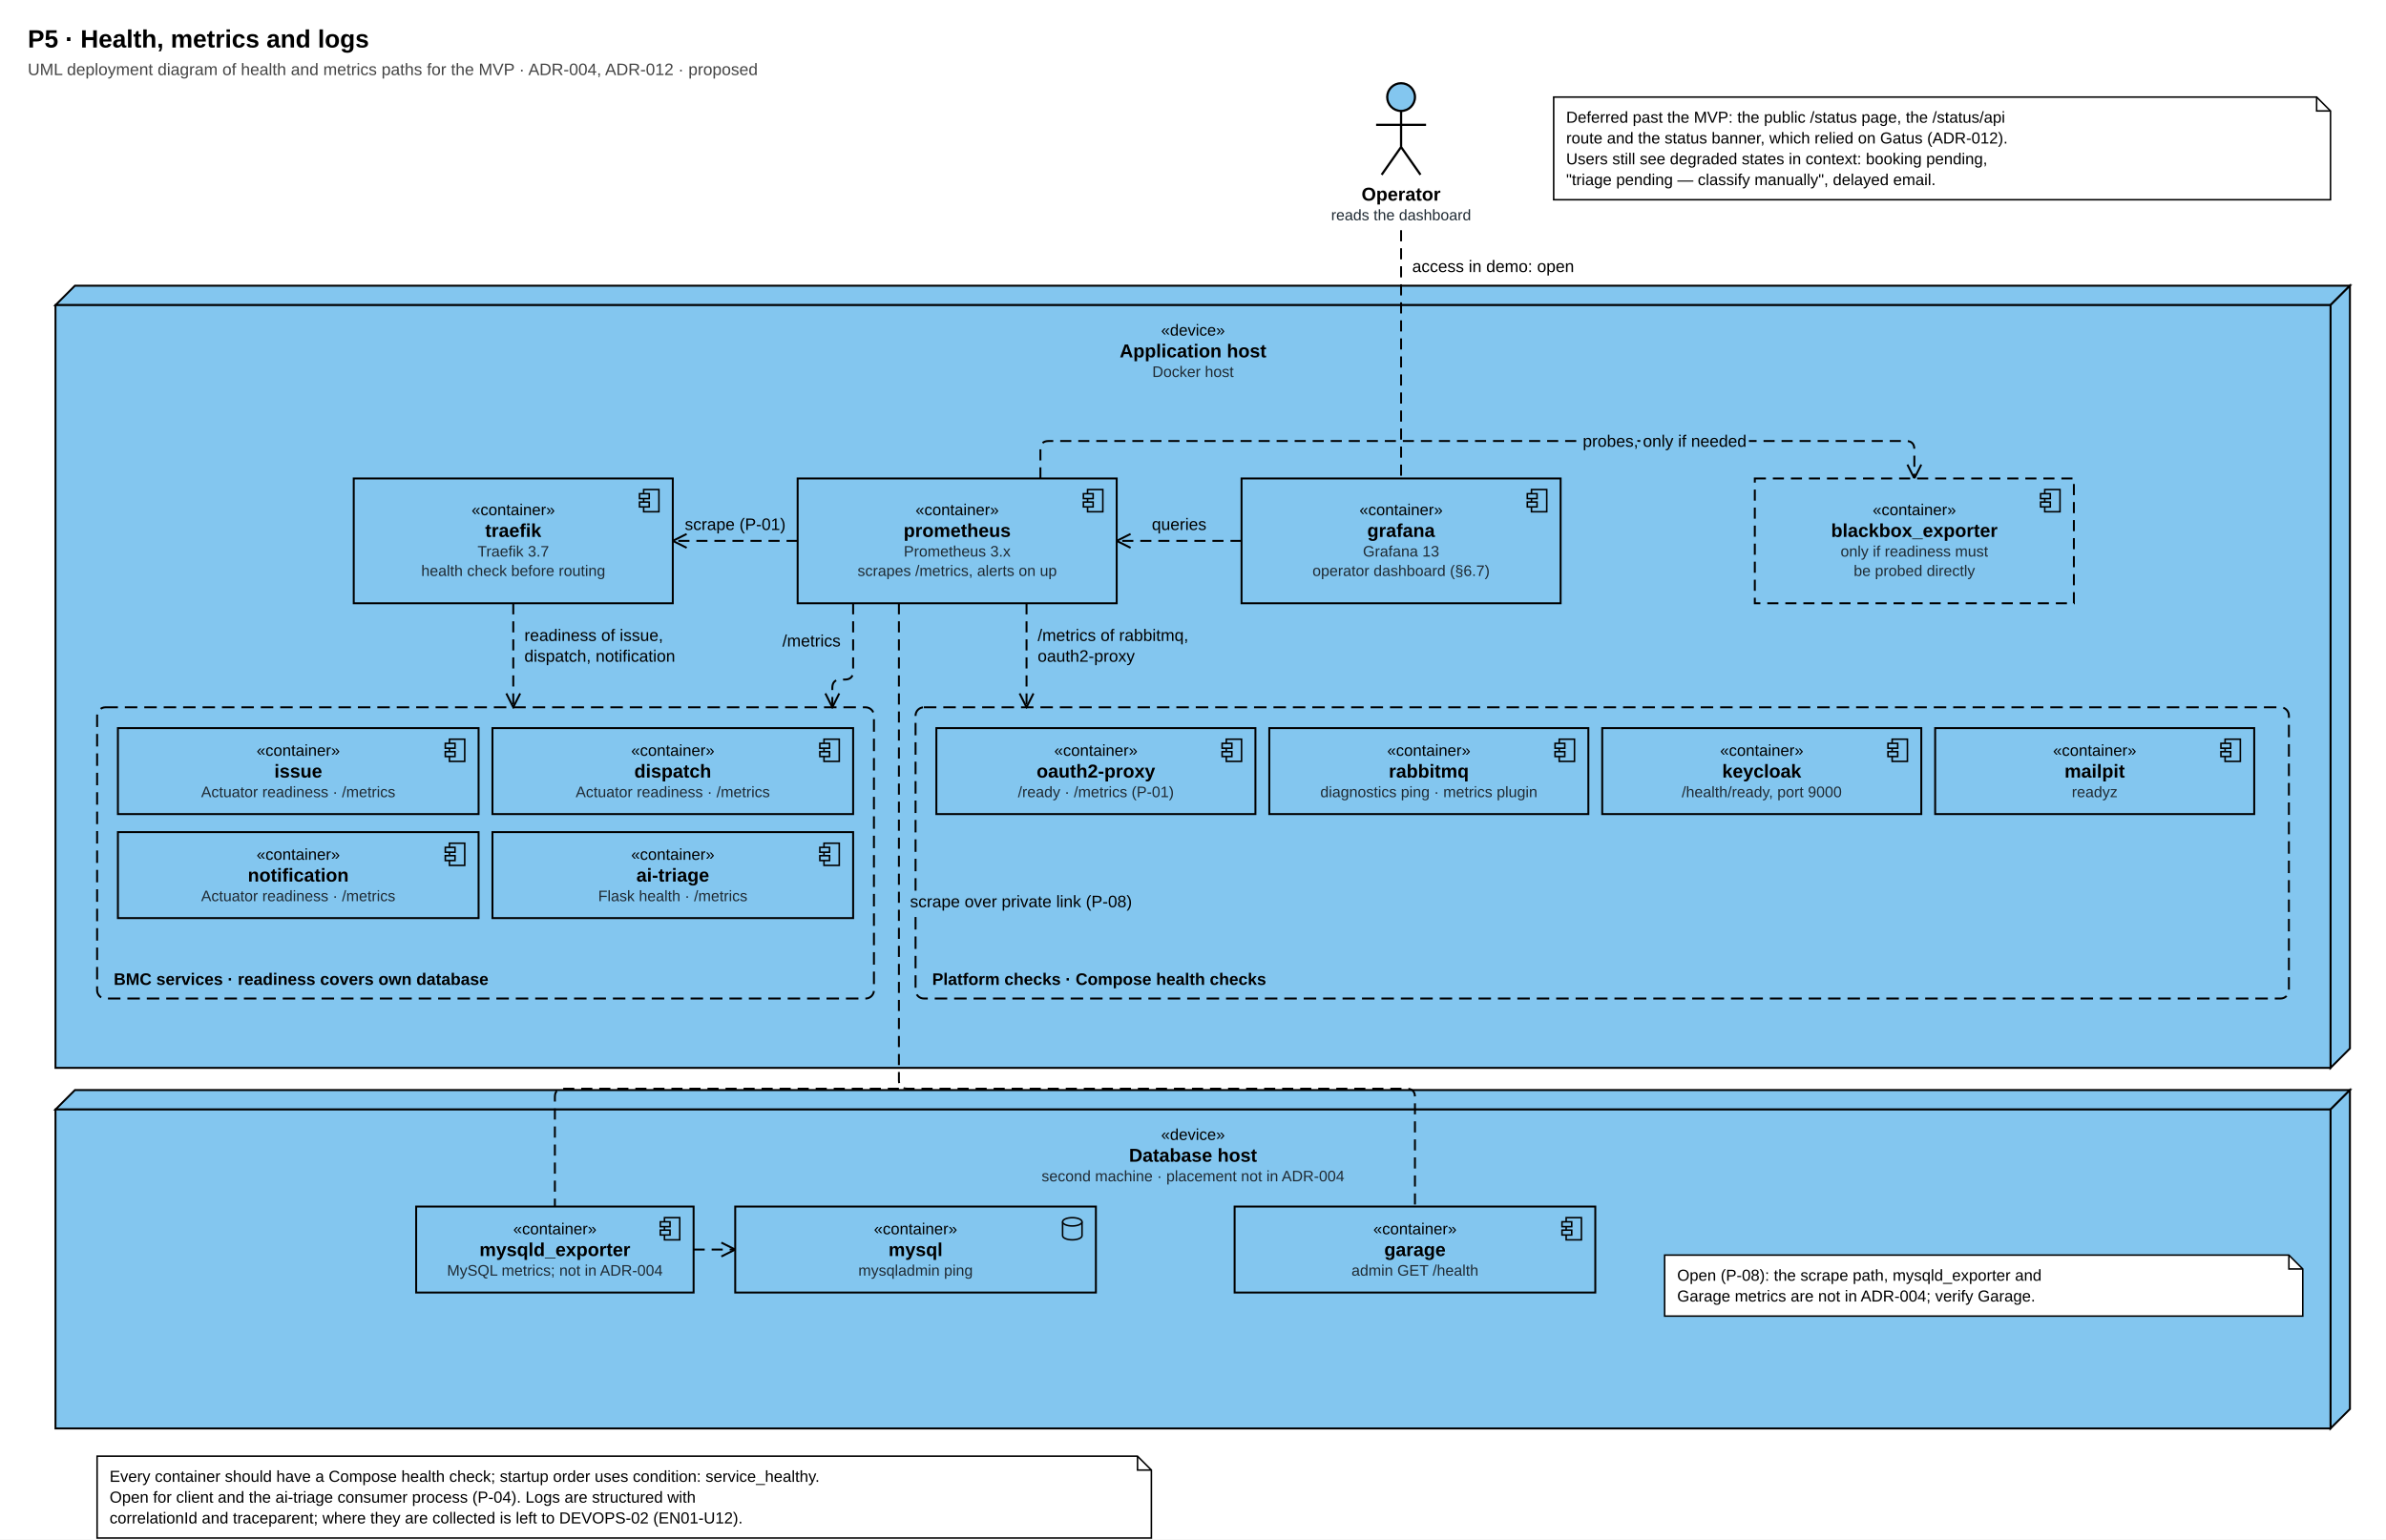
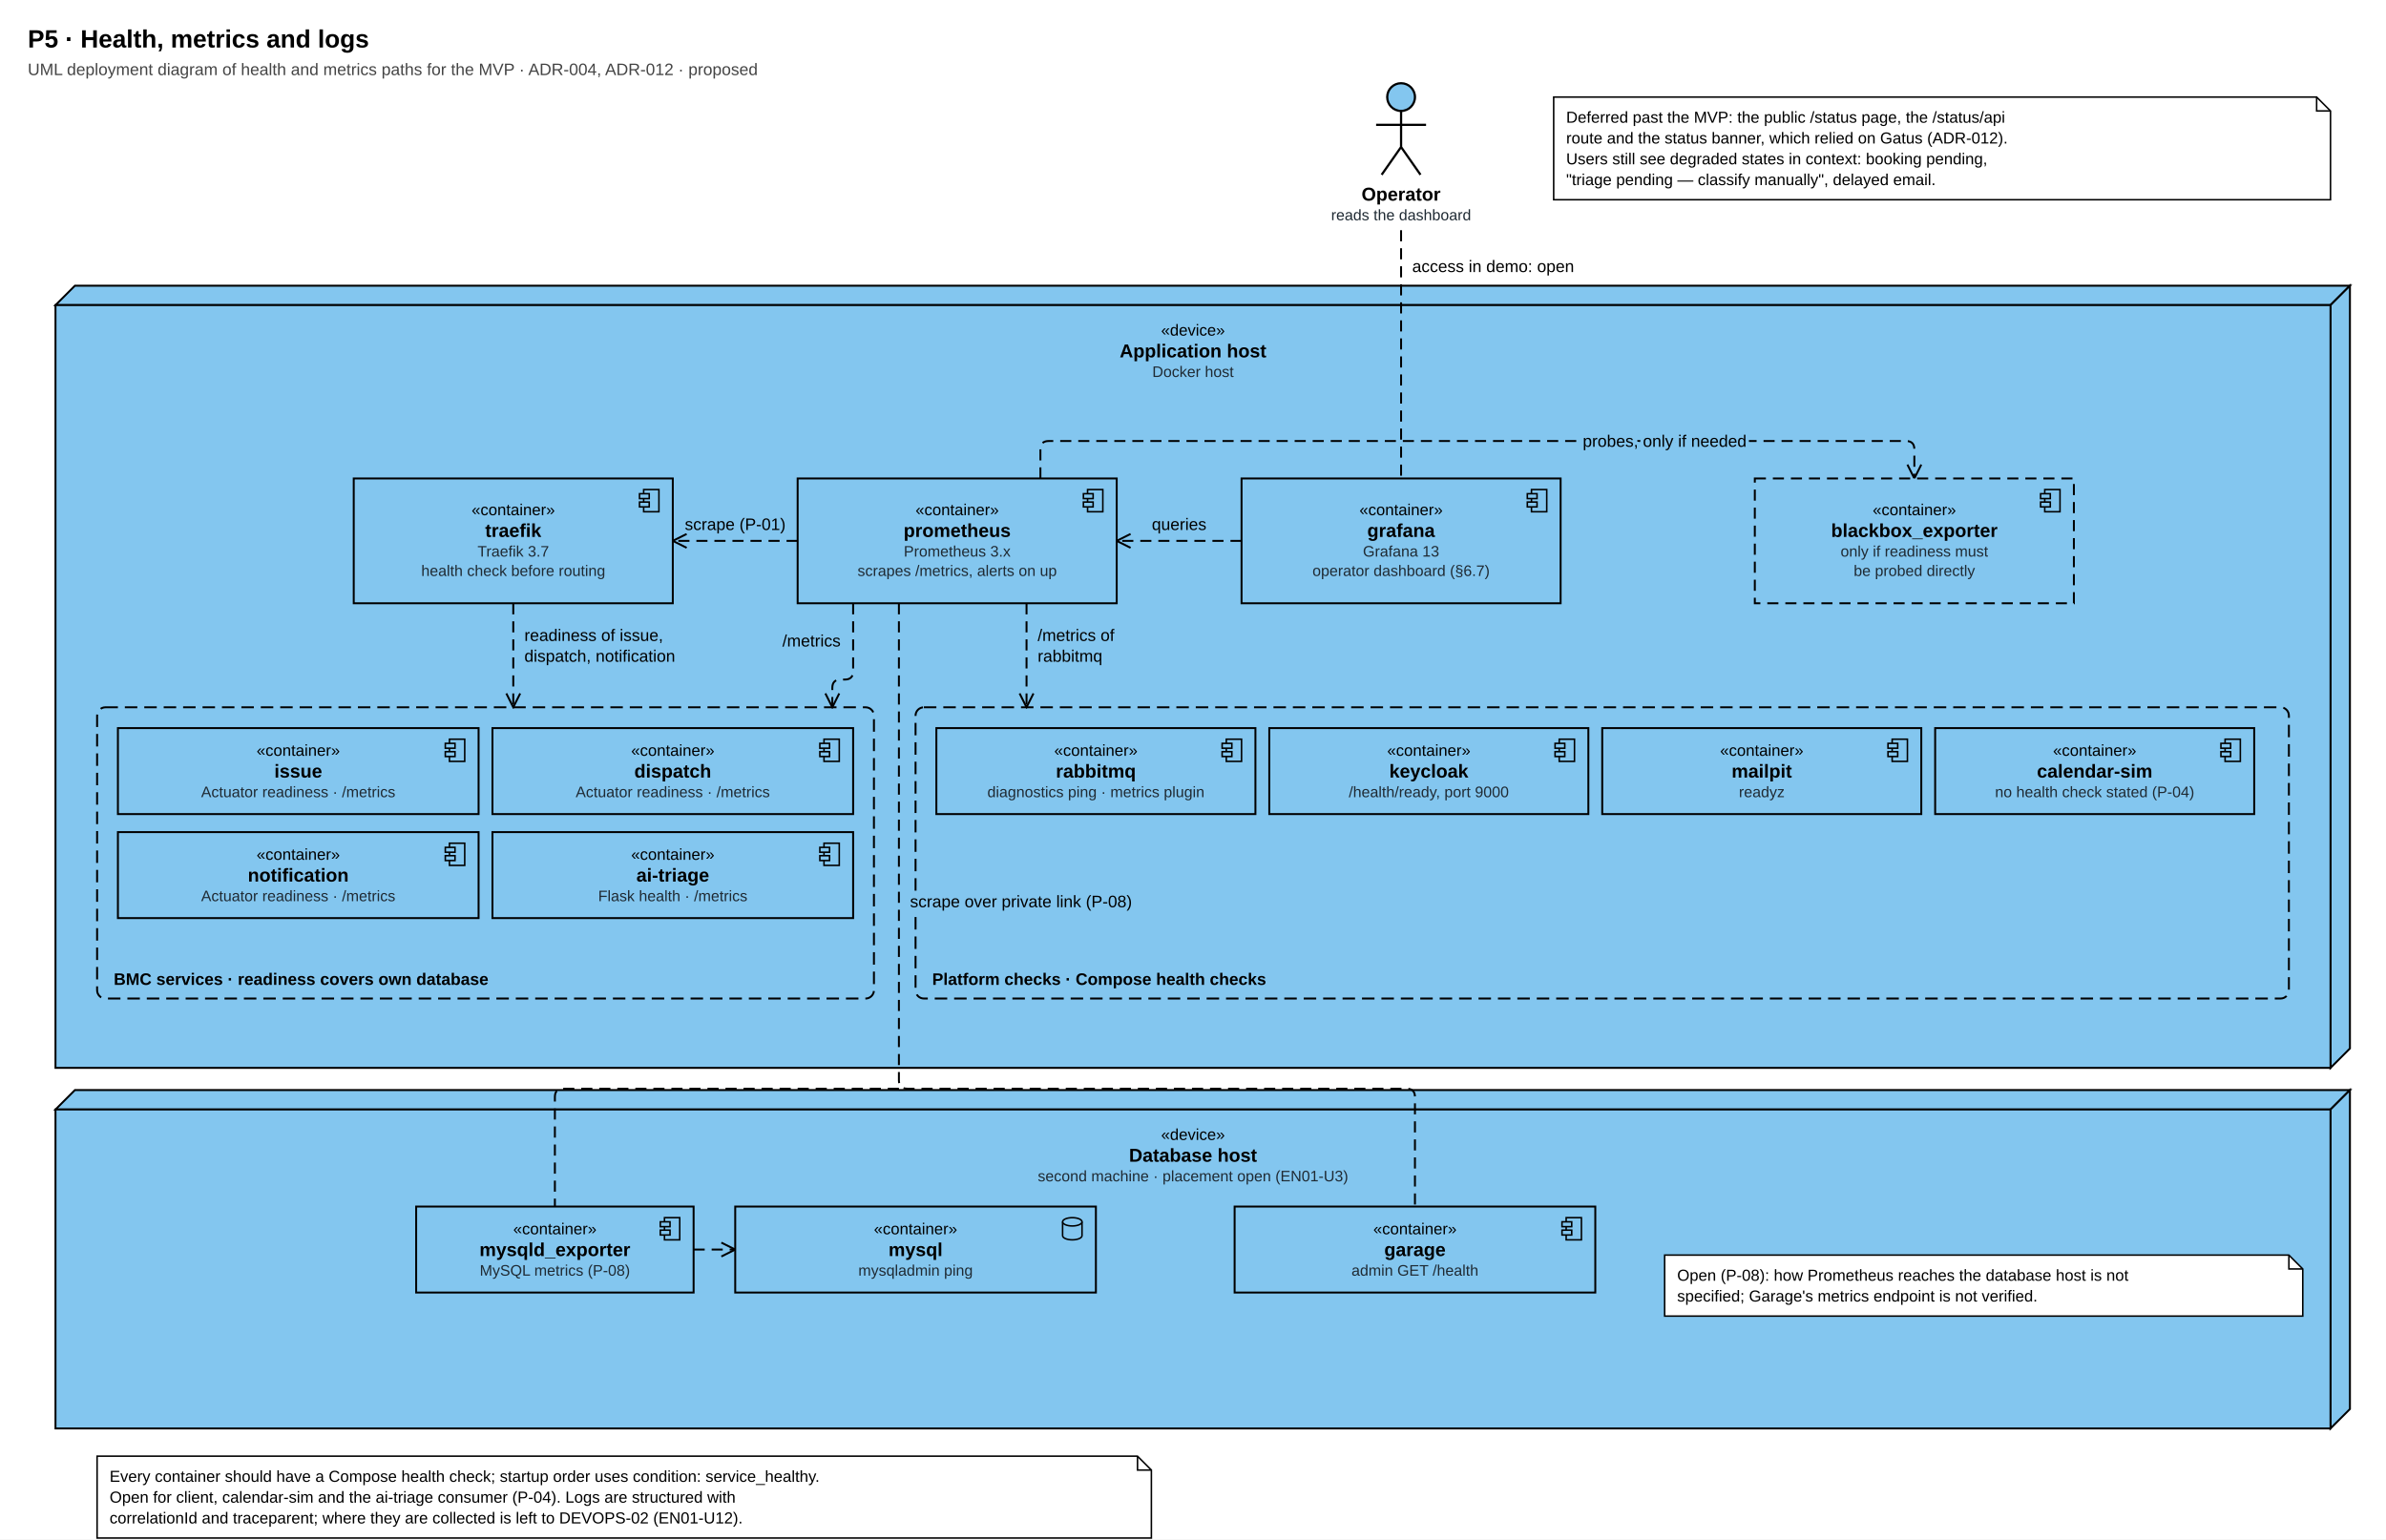
<svg xmlns="http://www.w3.org/2000/svg" width="1720" height="1110" viewBox="0 0 1720 1110" font-family="Arial, 'Liberation Sans', Helvetica, sans-serif">
  <defs>
    <marker id="open" viewBox="0 0 12 12" refX="11" refY="6" markerWidth="12" markerHeight="12" markerUnits="userSpaceOnUse" orient="auto">
      <path d="M1 1 L11 6 L1 11" fill="none" stroke="#000000" stroke-width="1.4" />
    </marker>
  </defs>
  <rect width="100%" height="100%" fill="#FFFFFF" />
  <path d="M40 220 l14 -14 h1640 l-14 14 z" fill="#83C6EF" stroke="#000000" stroke-width="1.4" />
  <path d="M1680 220 l14 -14 v550 l-14 14 z" fill="#83C6EF" stroke="#000000" stroke-width="1.4" />
  <rect x="40" y="220" width="1640" height="550" fill="#83C6EF" stroke="#000000" stroke-width="1.4" />
  <text x="860.0" y="238" font-size="11.5" fill="#000000" text-anchor="middle" dominant-baseline="central">«device»</text>
  <text x="860.0" y="253" font-size="13.5" font-weight="bold" fill="#000000" text-anchor="middle" dominant-baseline="central">Application host</text>
  <text x="860.0" y="268" font-size="11" fill="#1F2A33" text-anchor="middle" dominant-baseline="central">Docker host</text>
  <rect x="70" y="510" width="560" height="210" rx="6" fill="none" stroke="#000000" stroke-width="1.4" stroke-dasharray="9 5" />
  <text x="82" y="706" font-size="12" font-weight="bold" fill="#000000" text-anchor="start" dominant-baseline="central">BMC services · readiness covers own database</text>
  <rect x="660" y="510" width="990" height="210" rx="6" fill="none" stroke="#000000" stroke-width="1.4" stroke-dasharray="9 5" />
  <text x="672" y="706" font-size="12" font-weight="bold" fill="#000000" text-anchor="start" dominant-baseline="central">Platform checks · Compose health checks</text>
  <path d="M40 800 l14 -14 h1640 l-14 14 z" fill="#83C6EF" stroke="#000000" stroke-width="1.4" />
  <path d="M1680 800 l14 -14 v230 l-14 14 z" fill="#83C6EF" stroke="#000000" stroke-width="1.4" />
  <rect x="40" y="800" width="1640" height="230" fill="#83C6EF" stroke="#000000" stroke-width="1.4" />
  <text x="860.0" y="818" font-size="11.5" fill="#000000" text-anchor="middle" dominant-baseline="central">«device»</text>
  <text x="860.0" y="833" font-size="13.5" font-weight="bold" fill="#000000" text-anchor="middle" dominant-baseline="central">Database host</text>
-   <text x="860.0" y="848" font-size="11" fill="#1F2A33" text-anchor="middle" dominant-baseline="central">second machine · placement not in ADR-004</text>
+   <text x="860.0" y="848" font-size="11" fill="#1F2A33" text-anchor="middle" dominant-baseline="central">second machine · placement open (EN01-U3)</text>
  <path d="M1010 166 L1010 345" stroke="#000000" stroke-width="1.4" fill="none" stroke-dasharray="8 5" />
  <text stroke="#FFFFFF" stroke-width="5" stroke-linejoin="round" x="1018" y="192" font-size="12" fill="#000000" text-anchor="start" dominant-baseline="central">access in demo: open</text>
  <text x="1018" y="192" font-size="12" fill="#000000" text-anchor="start" dominant-baseline="central">access in demo: open</text>
  <path d="M895 390 L805 390" stroke="#000000" stroke-width="1.4" fill="none" stroke-dasharray="8 5" marker-end="url(#open)" />
  <text stroke="#83C6EF" stroke-width="5" stroke-linejoin="round" x="850" y="378" font-size="12" fill="#000000" text-anchor="middle" dominant-baseline="central">queries</text>
  <text x="850" y="378" font-size="12" fill="#000000" text-anchor="middle" dominant-baseline="central">queries</text>
  <path d="M575 390 L485 390" stroke="#000000" stroke-width="1.4" fill="none" stroke-dasharray="8 5" marker-end="url(#open)" />
  <text stroke="#83C6EF" stroke-width="5" stroke-linejoin="round" x="530" y="378" font-size="12" fill="#000000" text-anchor="middle" dominant-baseline="central">scrape (P-01)</text>
  <text x="530" y="378" font-size="12" fill="#000000" text-anchor="middle" dominant-baseline="central">scrape (P-01)</text>
  <path d="M750 345 L750.0 324.0 Q750 318 756.0 318.0 L1374.0 318.0 Q1380 318 1380.0 324.0 L1380 345" stroke="#000000" stroke-width="1.4" fill="none" stroke-dasharray="8 5" marker-end="url(#open)" />
  <text stroke="#83C6EF" stroke-width="5" stroke-linejoin="round" x="1200" y="318" font-size="12" fill="#000000" text-anchor="middle" dominant-baseline="central">probes, only if needed</text>
  <text x="1200" y="318" font-size="12" fill="#000000" text-anchor="middle" dominant-baseline="central">probes, only if needed</text>
  <path d="M370 435 L370 510" stroke="#000000" stroke-width="1.4" fill="none" stroke-dasharray="8 5" marker-end="url(#open)" />
  <text stroke="#83C6EF" stroke-width="5" stroke-linejoin="round" x="378" y="458" font-size="12" fill="#000000" text-anchor="start" dominant-baseline="central">readiness of issue,</text>
  <text x="378" y="458" font-size="12" fill="#000000" text-anchor="start" dominant-baseline="central">readiness of issue,</text>
  <text stroke="#83C6EF" stroke-width="5" stroke-linejoin="round" x="378" y="473" font-size="12" fill="#000000" text-anchor="start" dominant-baseline="central">dispatch, notification</text>
  <text x="378" y="473" font-size="12" fill="#000000" text-anchor="start" dominant-baseline="central">dispatch, notification</text>
  <path d="M615 435 L615.0 484.0 Q615 490 609.0 490.0 L606.0 490.0 Q600 490 600.0 496.0 L600 510" stroke="#000000" stroke-width="1.4" fill="none" stroke-dasharray="8 5" marker-end="url(#open)" />
  <text stroke="#83C6EF" stroke-width="5" stroke-linejoin="round" x="606" y="462" font-size="12" fill="#000000" text-anchor="end" dominant-baseline="central">/metrics</text>
  <text x="606" y="462" font-size="12" fill="#000000" text-anchor="end" dominant-baseline="central">/metrics</text>
  <path d="M740 435 L740 510" stroke="#000000" stroke-width="1.4" fill="none" stroke-dasharray="8 5" marker-end="url(#open)" />
-   <text stroke="#83C6EF" stroke-width="5" stroke-linejoin="round" x="748" y="458" font-size="12" fill="#000000" text-anchor="start" dominant-baseline="central">/metrics of rabbitmq,</text>
-   <text x="748" y="458" font-size="12" fill="#000000" text-anchor="start" dominant-baseline="central">/metrics of rabbitmq,</text>
-   <text stroke="#83C6EF" stroke-width="5" stroke-linejoin="round" x="748" y="473" font-size="12" fill="#000000" text-anchor="start" dominant-baseline="central">oauth2-proxy</text>
-   <text x="748" y="473" font-size="12" fill="#000000" text-anchor="start" dominant-baseline="central">oauth2-proxy</text>
+   <text stroke="#83C6EF" stroke-width="5" stroke-linejoin="round" x="748" y="458" font-size="12" fill="#000000" text-anchor="start" dominant-baseline="central">/metrics of</text>
+   <text x="748" y="458" font-size="12" fill="#000000" text-anchor="start" dominant-baseline="central">/metrics of</text>
+   <text stroke="#83C6EF" stroke-width="5" stroke-linejoin="round" x="748" y="473" font-size="12" fill="#000000" text-anchor="start" dominant-baseline="central">rabbitmq</text>
+   <text x="748" y="473" font-size="12" fill="#000000" text-anchor="start" dominant-baseline="central">rabbitmq</text>
  <path d="M648 435 L648.0 779.0 Q648 785 654.0 785.0 L1014.0 785.0 Q1020 785 1020.0 791.0 L1020 870" stroke="#000000" stroke-width="1.4" fill="none" stroke-dasharray="8 5" />
  <path d="M648 785 L406.0 785.0 Q400 785 400.0 791.0 L400 870" stroke="#000000" stroke-width="1.4" fill="none" stroke-dasharray="8 5" />
  <text stroke="#83C6EF" stroke-width="5" stroke-linejoin="round" x="656" y="650" font-size="12" fill="#000000" text-anchor="start" dominant-baseline="central">scrape over private link (P-08)</text>
  <text x="656" y="650" font-size="12" fill="#000000" text-anchor="start" dominant-baseline="central">scrape over private link (P-08)</text>
  <path d="M500 901 L530 901" stroke="#000000" stroke-width="1.4" fill="none" stroke-dasharray="8 5" marker-end="url(#open)" />
  <text x="20" y="28" font-size="18" font-weight="bold" fill="#000000" text-anchor="start" dominant-baseline="central">P5 · Health, metrics and logs</text>
  <text x="20" y="50" font-size="12" fill="#444444" text-anchor="start" dominant-baseline="central">UML deployment diagram of health and metrics paths for the MVP · ADR-004, ADR-012 · proposed</text>
  <circle cx="1010" cy="70" r="10" fill="#83C6EF" stroke="#000000" stroke-width="1.6" />
  <path d="M1010 80 v26 M992 90 h36 M1010 106 l-14 20 M1010 106 l14 20" stroke="#000000" stroke-width="1.6" fill="none" />
  <text x="1010" y="140" font-size="13.5" font-weight="bold" fill="#000000" text-anchor="middle" dominant-baseline="central">Operator</text>
  <text x="1010" y="155" font-size="11" fill="#1F2A33" text-anchor="middle" dominant-baseline="central">reads the dashboard</text>
  <path d="M1120 70 h550 l10 10 v64 h-560 z" fill="#FFFFFF" stroke="#000000" stroke-width="1.1" />
  <path d="M1670 70 v10 h10" fill="none" stroke="#000000" stroke-width="1.1" />
  <text x="1129" y="84.5" font-size="11.5" fill="#000000" text-anchor="start" dominant-baseline="central">Deferred past the MVP: the public /status page, the /status/api</text>
  <text x="1129" y="99.5" font-size="11.5" fill="#000000" text-anchor="start" dominant-baseline="central">route and the status banner, which relied on Gatus (ADR-012).</text>
  <text x="1129" y="114.5" font-size="11.5" fill="#000000" text-anchor="start" dominant-baseline="central">Users still see degraded states in context: booking pending,</text>
  <text x="1129" y="129.5" font-size="11.5" fill="#000000" text-anchor="start" dominant-baseline="central">"triage pending — classify manually", delayed email.</text>
  <rect x="255" y="345" width="230" height="90" fill="#83C6EF" stroke="#000000" stroke-width="1.4" />
  <rect x="464" y="353" width="11" height="16" stroke="#000000" stroke-width="1.1" fill="#83C6EF" />
  <rect x="461" y="356" width="7" height="3.5" stroke="#000000" stroke-width="1.1" fill="#83C6EF" />
  <rect x="461" y="362" width="7" height="3.5" stroke="#000000" stroke-width="1.1" fill="#83C6EF" />
  <text x="370.0" y="367.5" font-size="11.5" fill="#000000" text-anchor="middle" dominant-baseline="central">«container»</text>
  <text x="370.0" y="382.5" font-size="13.5" font-weight="bold" fill="#000000" text-anchor="middle" dominant-baseline="central">traefik</text>
  <text x="370.0" y="397.5" font-size="11" fill="#1F2A33" text-anchor="middle" dominant-baseline="central">Traefik 3.7</text>
  <text x="370.0" y="411.5" font-size="11" fill="#1F2A33" text-anchor="middle" dominant-baseline="central">health check before routing</text>
  <rect x="575" y="345" width="230" height="90" fill="#83C6EF" stroke="#000000" stroke-width="1.4" />
  <rect x="784" y="353" width="11" height="16" stroke="#000000" stroke-width="1.1" fill="#83C6EF" />
  <rect x="781" y="356" width="7" height="3.5" stroke="#000000" stroke-width="1.1" fill="#83C6EF" />
  <rect x="781" y="362" width="7" height="3.5" stroke="#000000" stroke-width="1.1" fill="#83C6EF" />
  <text x="690.0" y="367.5" font-size="11.5" fill="#000000" text-anchor="middle" dominant-baseline="central">«container»</text>
  <text x="690.0" y="382.5" font-size="13.5" font-weight="bold" fill="#000000" text-anchor="middle" dominant-baseline="central">prometheus</text>
  <text x="690.0" y="397.5" font-size="11" fill="#1F2A33" text-anchor="middle" dominant-baseline="central">Prometheus 3.x</text>
  <text x="690.0" y="411.5" font-size="11" fill="#1F2A33" text-anchor="middle" dominant-baseline="central">scrapes /metrics, alerts on up</text>
  <rect x="895" y="345" width="230" height="90" fill="#83C6EF" stroke="#000000" stroke-width="1.4" />
  <rect x="1104" y="353" width="11" height="16" stroke="#000000" stroke-width="1.1" fill="#83C6EF" />
  <rect x="1101" y="356" width="7" height="3.5" stroke="#000000" stroke-width="1.1" fill="#83C6EF" />
  <rect x="1101" y="362" width="7" height="3.5" stroke="#000000" stroke-width="1.1" fill="#83C6EF" />
  <text x="1010.0" y="367.5" font-size="11.5" fill="#000000" text-anchor="middle" dominant-baseline="central">«container»</text>
  <text x="1010.0" y="382.5" font-size="13.5" font-weight="bold" fill="#000000" text-anchor="middle" dominant-baseline="central">grafana</text>
  <text x="1010.0" y="397.5" font-size="11" fill="#1F2A33" text-anchor="middle" dominant-baseline="central">Grafana 13</text>
  <text x="1010.0" y="411.5" font-size="11" fill="#1F2A33" text-anchor="middle" dominant-baseline="central">operator dashboard (§6.7)</text>
  <rect x="1265" y="345" width="230" height="90" fill="#83C6EF" stroke="#000000" stroke-width="1.4" stroke-dasharray="8 5" />
  <rect x="1474" y="353" width="11" height="16" stroke="#000000" stroke-width="1.1" fill="#83C6EF" />
  <rect x="1471" y="356" width="7" height="3.5" stroke="#000000" stroke-width="1.1" fill="#83C6EF" />
  <rect x="1471" y="362" width="7" height="3.5" stroke="#000000" stroke-width="1.1" fill="#83C6EF" />
  <text x="1380.0" y="367.5" font-size="11.5" fill="#000000" text-anchor="middle" dominant-baseline="central">«container»</text>
  <text x="1380.0" y="382.5" font-size="13.5" font-weight="bold" fill="#000000" text-anchor="middle" dominant-baseline="central">blackbox_exporter</text>
  <text x="1380.0" y="397.5" font-size="11" fill="#1F2A33" text-anchor="middle" dominant-baseline="central">only if readiness must</text>
  <text x="1380.0" y="411.5" font-size="11" fill="#1F2A33" text-anchor="middle" dominant-baseline="central">be probed directly</text>
  <rect x="85" y="525" width="260" height="62" fill="#83C6EF" stroke="#000000" stroke-width="1.4" />
  <rect x="324" y="533" width="11" height="16" stroke="#000000" stroke-width="1.1" fill="#83C6EF" />
  <rect x="321" y="536" width="7" height="3.5" stroke="#000000" stroke-width="1.1" fill="#83C6EF" />
  <rect x="321" y="542" width="7" height="3.5" stroke="#000000" stroke-width="1.1" fill="#83C6EF" />
  <text x="215.0" y="541.0" font-size="11.5" fill="#000000" text-anchor="middle" dominant-baseline="central">«container»</text>
  <text x="215.0" y="556.0" font-size="13.5" font-weight="bold" fill="#000000" text-anchor="middle" dominant-baseline="central">issue</text>
  <text x="215.0" y="571.0" font-size="11" fill="#1F2A33" text-anchor="middle" dominant-baseline="central">Actuator readiness · /metrics</text>
  <rect x="355" y="525" width="260" height="62" fill="#83C6EF" stroke="#000000" stroke-width="1.4" />
  <rect x="594" y="533" width="11" height="16" stroke="#000000" stroke-width="1.1" fill="#83C6EF" />
  <rect x="591" y="536" width="7" height="3.5" stroke="#000000" stroke-width="1.1" fill="#83C6EF" />
  <rect x="591" y="542" width="7" height="3.5" stroke="#000000" stroke-width="1.1" fill="#83C6EF" />
  <text x="485.0" y="541.0" font-size="11.5" fill="#000000" text-anchor="middle" dominant-baseline="central">«container»</text>
  <text x="485.0" y="556.0" font-size="13.5" font-weight="bold" fill="#000000" text-anchor="middle" dominant-baseline="central">dispatch</text>
  <text x="485.0" y="571.0" font-size="11" fill="#1F2A33" text-anchor="middle" dominant-baseline="central">Actuator readiness · /metrics</text>
  <rect x="85" y="600" width="260" height="62" fill="#83C6EF" stroke="#000000" stroke-width="1.4" />
  <rect x="324" y="608" width="11" height="16" stroke="#000000" stroke-width="1.1" fill="#83C6EF" />
  <rect x="321" y="611" width="7" height="3.5" stroke="#000000" stroke-width="1.1" fill="#83C6EF" />
  <rect x="321" y="617" width="7" height="3.5" stroke="#000000" stroke-width="1.1" fill="#83C6EF" />
  <text x="215.0" y="616.0" font-size="11.5" fill="#000000" text-anchor="middle" dominant-baseline="central">«container»</text>
  <text x="215.0" y="631.0" font-size="13.5" font-weight="bold" fill="#000000" text-anchor="middle" dominant-baseline="central">notification</text>
  <text x="215.0" y="646.0" font-size="11" fill="#1F2A33" text-anchor="middle" dominant-baseline="central">Actuator readiness · /metrics</text>
  <rect x="355" y="600" width="260" height="62" fill="#83C6EF" stroke="#000000" stroke-width="1.4" />
  <rect x="594" y="608" width="11" height="16" stroke="#000000" stroke-width="1.1" fill="#83C6EF" />
  <rect x="591" y="611" width="7" height="3.5" stroke="#000000" stroke-width="1.1" fill="#83C6EF" />
  <rect x="591" y="617" width="7" height="3.5" stroke="#000000" stroke-width="1.1" fill="#83C6EF" />
  <text x="485.0" y="616.0" font-size="11.5" fill="#000000" text-anchor="middle" dominant-baseline="central">«container»</text>
  <text x="485.0" y="631.0" font-size="13.5" font-weight="bold" fill="#000000" text-anchor="middle" dominant-baseline="central">ai-triage</text>
  <text x="485.0" y="646.0" font-size="11" fill="#1F2A33" text-anchor="middle" dominant-baseline="central">Flask health · /metrics</text>
  <rect x="675" y="525" width="230" height="62" fill="#83C6EF" stroke="#000000" stroke-width="1.4" />
  <rect x="884" y="533" width="11" height="16" stroke="#000000" stroke-width="1.1" fill="#83C6EF" />
  <rect x="881" y="536" width="7" height="3.5" stroke="#000000" stroke-width="1.1" fill="#83C6EF" />
  <rect x="881" y="542" width="7" height="3.5" stroke="#000000" stroke-width="1.1" fill="#83C6EF" />
  <text x="790.0" y="541.0" font-size="11.5" fill="#000000" text-anchor="middle" dominant-baseline="central">«container»</text>
-   <text x="790.0" y="556.0" font-size="13.5" font-weight="bold" fill="#000000" text-anchor="middle" dominant-baseline="central">oauth2-proxy</text>
-   <text x="790.0" y="571.0" font-size="11" fill="#1F2A33" text-anchor="middle" dominant-baseline="central">/ready · /metrics (P-01)</text>
+   <text x="790.0" y="556.0" font-size="13.5" font-weight="bold" fill="#000000" text-anchor="middle" dominant-baseline="central">rabbitmq</text>
+   <text x="790.0" y="571.0" font-size="11" fill="#1F2A33" text-anchor="middle" dominant-baseline="central">diagnostics ping · metrics plugin</text>
  <rect x="915" y="525" width="230" height="62" fill="#83C6EF" stroke="#000000" stroke-width="1.4" />
  <rect x="1124" y="533" width="11" height="16" stroke="#000000" stroke-width="1.1" fill="#83C6EF" />
  <rect x="1121" y="536" width="7" height="3.5" stroke="#000000" stroke-width="1.1" fill="#83C6EF" />
  <rect x="1121" y="542" width="7" height="3.5" stroke="#000000" stroke-width="1.1" fill="#83C6EF" />
  <text x="1030.0" y="541.0" font-size="11.5" fill="#000000" text-anchor="middle" dominant-baseline="central">«container»</text>
-   <text x="1030.0" y="556.0" font-size="13.5" font-weight="bold" fill="#000000" text-anchor="middle" dominant-baseline="central">rabbitmq</text>
-   <text x="1030.0" y="571.0" font-size="11" fill="#1F2A33" text-anchor="middle" dominant-baseline="central">diagnostics ping · metrics plugin</text>
+   <text x="1030.0" y="556.0" font-size="13.5" font-weight="bold" fill="#000000" text-anchor="middle" dominant-baseline="central">keycloak</text>
+   <text x="1030.0" y="571.0" font-size="11" fill="#1F2A33" text-anchor="middle" dominant-baseline="central">/health/ready, port 9000</text>
  <rect x="1155" y="525" width="230" height="62" fill="#83C6EF" stroke="#000000" stroke-width="1.4" />
  <rect x="1364" y="533" width="11" height="16" stroke="#000000" stroke-width="1.1" fill="#83C6EF" />
  <rect x="1361" y="536" width="7" height="3.5" stroke="#000000" stroke-width="1.1" fill="#83C6EF" />
  <rect x="1361" y="542" width="7" height="3.5" stroke="#000000" stroke-width="1.1" fill="#83C6EF" />
  <text x="1270.0" y="541.0" font-size="11.5" fill="#000000" text-anchor="middle" dominant-baseline="central">«container»</text>
-   <text x="1270.0" y="556.0" font-size="13.5" font-weight="bold" fill="#000000" text-anchor="middle" dominant-baseline="central">keycloak</text>
-   <text x="1270.0" y="571.0" font-size="11" fill="#1F2A33" text-anchor="middle" dominant-baseline="central">/health/ready, port 9000</text>
+   <text x="1270.0" y="556.0" font-size="13.5" font-weight="bold" fill="#000000" text-anchor="middle" dominant-baseline="central">mailpit</text>
+   <text x="1270.0" y="571.0" font-size="11" fill="#1F2A33" text-anchor="middle" dominant-baseline="central">readyz</text>
  <rect x="1395" y="525" width="230" height="62" fill="#83C6EF" stroke="#000000" stroke-width="1.4" />
  <rect x="1604" y="533" width="11" height="16" stroke="#000000" stroke-width="1.1" fill="#83C6EF" />
  <rect x="1601" y="536" width="7" height="3.5" stroke="#000000" stroke-width="1.1" fill="#83C6EF" />
  <rect x="1601" y="542" width="7" height="3.5" stroke="#000000" stroke-width="1.1" fill="#83C6EF" />
  <text x="1510.0" y="541.0" font-size="11.5" fill="#000000" text-anchor="middle" dominant-baseline="central">«container»</text>
-   <text x="1510.0" y="556.0" font-size="13.5" font-weight="bold" fill="#000000" text-anchor="middle" dominant-baseline="central">mailpit</text>
-   <text x="1510.0" y="571.0" font-size="11" fill="#1F2A33" text-anchor="middle" dominant-baseline="central">readyz</text>
+   <text x="1510.0" y="556.0" font-size="13.5" font-weight="bold" fill="#000000" text-anchor="middle" dominant-baseline="central">calendar-sim</text>
+   <text x="1510.0" y="571.0" font-size="11" fill="#1F2A33" text-anchor="middle" dominant-baseline="central">no health check stated (P-04)</text>
  <rect x="530" y="870" width="260" height="62" fill="#83C6EF" stroke="#000000" stroke-width="1.4" />
  <path d="M766 881 v10 a7 3 0 0 0 14 0 v-10" stroke="#000000" stroke-width="1.1" fill="#83C6EF" />
  <ellipse cx="773" cy="881" rx="7" ry="3" stroke="#000000" stroke-width="1.1" fill="#83C6EF" />
  <text x="660.0" y="886.0" font-size="11.5" fill="#000000" text-anchor="middle" dominant-baseline="central">«container»</text>
  <text x="660.0" y="901.0" font-size="13.5" font-weight="bold" fill="#000000" text-anchor="middle" dominant-baseline="central">mysql</text>
  <text x="660.0" y="916.0" font-size="11" fill="#1F2A33" text-anchor="middle" dominant-baseline="central">mysqladmin ping</text>
  <rect x="890" y="870" width="260" height="62" fill="#83C6EF" stroke="#000000" stroke-width="1.4" />
  <rect x="1129" y="878" width="11" height="16" stroke="#000000" stroke-width="1.1" fill="#83C6EF" />
  <rect x="1126" y="881" width="7" height="3.5" stroke="#000000" stroke-width="1.1" fill="#83C6EF" />
  <rect x="1126" y="887" width="7" height="3.5" stroke="#000000" stroke-width="1.1" fill="#83C6EF" />
  <text x="1020.0" y="886.0" font-size="11.5" fill="#000000" text-anchor="middle" dominant-baseline="central">«container»</text>
  <text x="1020.0" y="901.0" font-size="13.5" font-weight="bold" fill="#000000" text-anchor="middle" dominant-baseline="central">garage</text>
  <text x="1020.0" y="916.0" font-size="11" fill="#1F2A33" text-anchor="middle" dominant-baseline="central">admin GET /health</text>
  <rect x="300" y="870" width="200" height="62" fill="#83C6EF" stroke="#000000" stroke-width="1.4" />
  <rect x="479" y="878" width="11" height="16" stroke="#000000" stroke-width="1.1" fill="#83C6EF" />
  <rect x="476" y="881" width="7" height="3.5" stroke="#000000" stroke-width="1.1" fill="#83C6EF" />
  <rect x="476" y="887" width="7" height="3.5" stroke="#000000" stroke-width="1.1" fill="#83C6EF" />
  <text x="400.0" y="886.0" font-size="11.5" fill="#000000" text-anchor="middle" dominant-baseline="central">«container»</text>
  <text x="400.0" y="901.0" font-size="13.5" font-weight="bold" fill="#000000" text-anchor="middle" dominant-baseline="central">mysqld_exporter</text>
-   <text x="400.0" y="916.0" font-size="11" fill="#1F2A33" text-anchor="middle" dominant-baseline="central">MySQL metrics; not in ADR-004</text>
+   <text x="400.0" y="916.0" font-size="11" fill="#1F2A33" text-anchor="middle" dominant-baseline="central">MySQL metrics (P-08)</text>
  <path d="M1200 905 h450 l10 10 v34 h-460 z" fill="#FFFFFF" stroke="#000000" stroke-width="1.1" />
  <path d="M1650 905 v10 h10" fill="none" stroke="#000000" stroke-width="1.1" />
-   <text x="1209" y="919.5" font-size="11.5" fill="#000000" text-anchor="start" dominant-baseline="central">Open (P-08): the scrape path, mysqld_exporter and</text>
-   <text x="1209" y="934.5" font-size="11.5" fill="#000000" text-anchor="start" dominant-baseline="central">Garage metrics are not in ADR-004; verify Garage.</text>
+   <text x="1209" y="919.5" font-size="11.5" fill="#000000" text-anchor="start" dominant-baseline="central">Open (P-08): how Prometheus reaches the database host is not</text>
+   <text x="1209" y="934.5" font-size="11.5" fill="#000000" text-anchor="start" dominant-baseline="central">specified; Garage's metrics endpoint is not verified.</text>
  <path d="M70 1050 h750 l10 10 v49 h-760 z" fill="#FFFFFF" stroke="#000000" stroke-width="1.1" />
  <path d="M820 1050 v10 h10" fill="none" stroke="#000000" stroke-width="1.1" />
  <text x="79" y="1064.5" font-size="11.5" fill="#000000" text-anchor="start" dominant-baseline="central">Every container should have a Compose health check; startup order uses condition: service_healthy.</text>
-   <text x="79" y="1079.5" font-size="11.5" fill="#000000" text-anchor="start" dominant-baseline="central">Open for client and the ai-triage consumer process (P-04). Logs are structured with</text>
+   <text x="79" y="1079.5" font-size="11.5" fill="#000000" text-anchor="start" dominant-baseline="central">Open for client, calendar-sim and the ai-triage consumer (P-04). Logs are structured with</text>
  <text x="79" y="1094.5" font-size="11.5" fill="#000000" text-anchor="start" dominant-baseline="central">correlationId and traceparent; where they are collected is left to DEVOPS-02 (EN01-U12).</text>
</svg>
